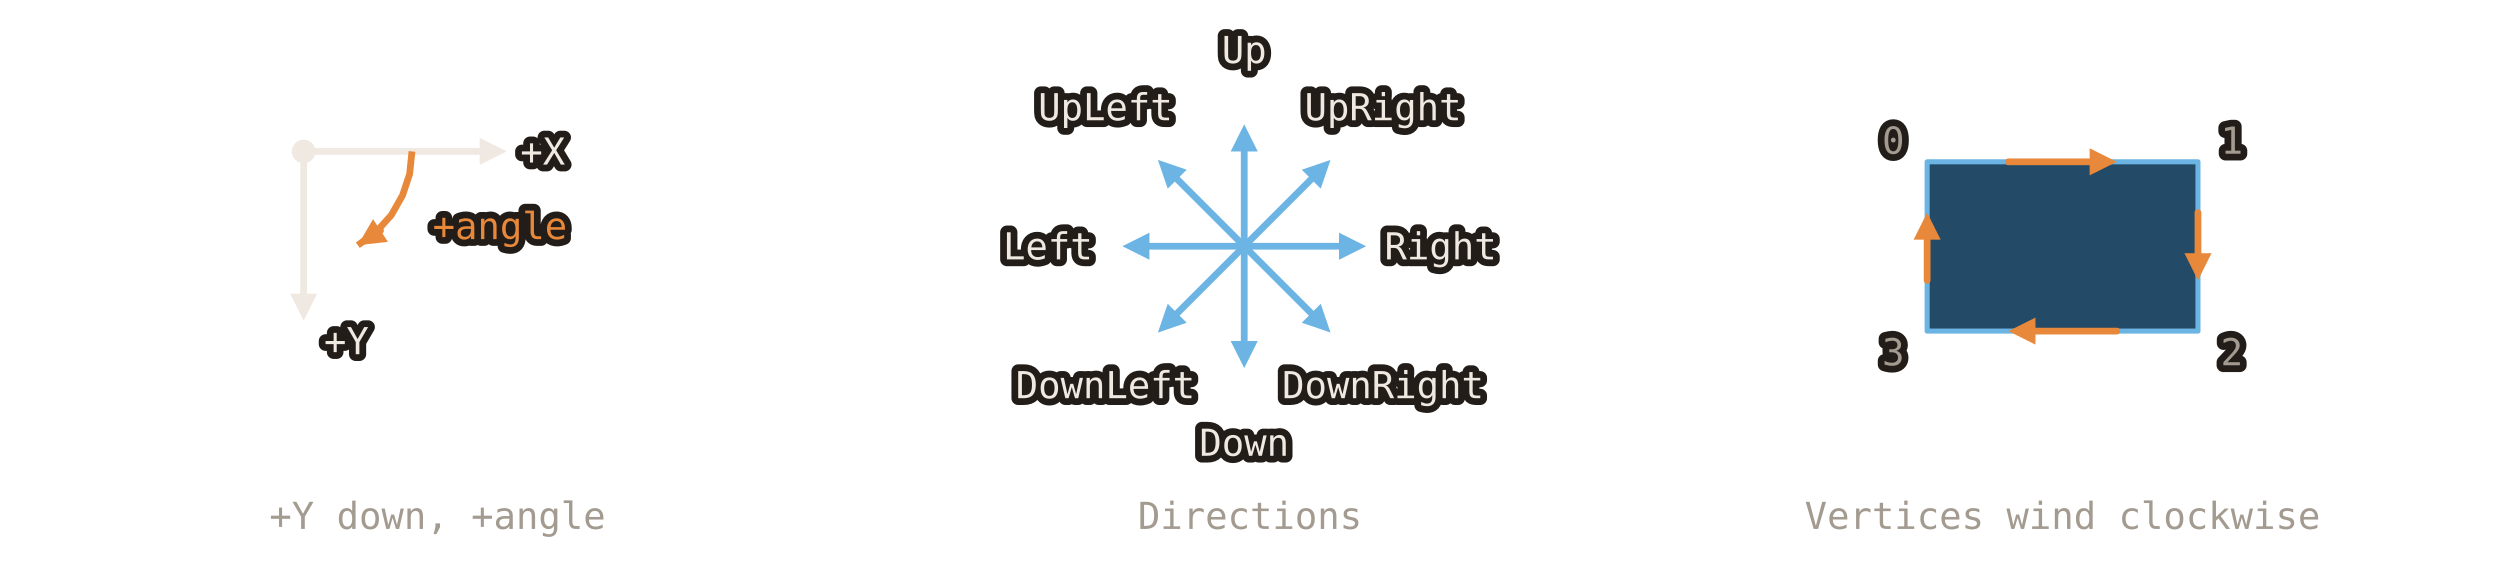
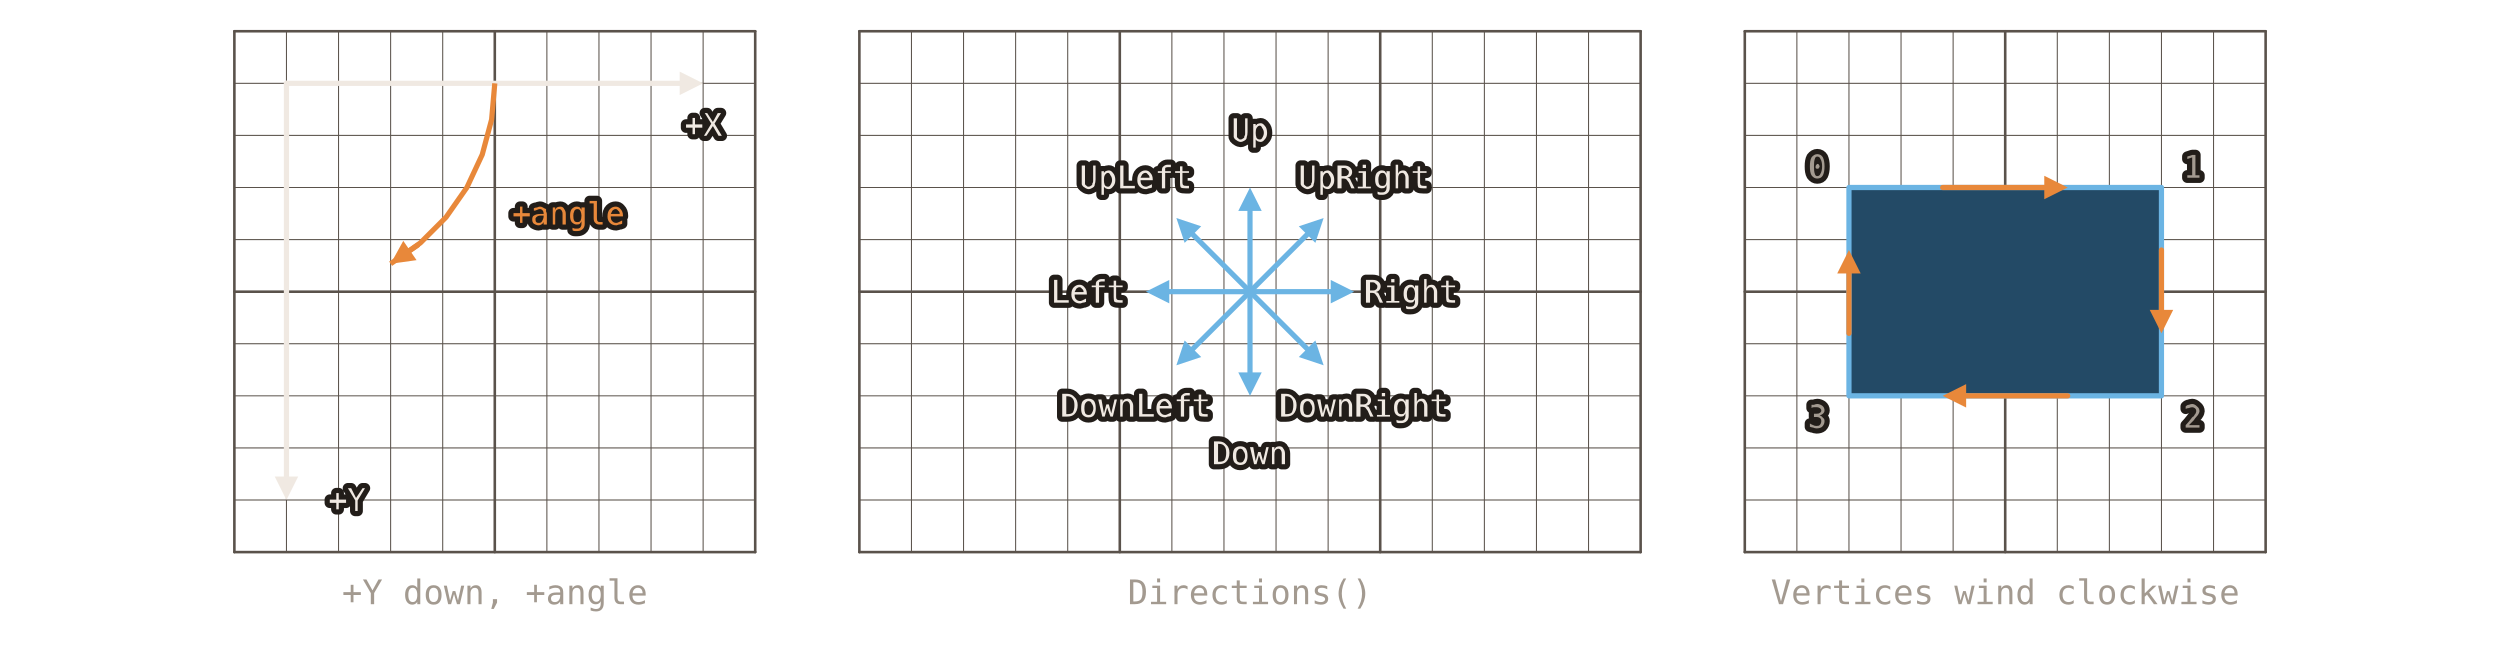
- <svg xmlns="http://www.w3.org/2000/svg" width="960" height="220" viewBox="0 0 960 220" role="img">
-   <g transform="translate(116.6 51.0) scale(1.3) translate(-0.0 5.5)">
-     <line x1="0.0" y1="0.0" x2="52.0" y2="0.0" stroke="#f0e9e2" stroke-width="2" stroke-linecap="round" />
-     <polygon points="60.0,0.0 52.0,4.0 52.0,-4.0" fill="#f0e9e2" />
-     <line x1="0.0" y1="0.0" x2="0.0" y2="42.0" stroke="#f0e9e2" stroke-width="2" stroke-linecap="round" />
-     <polygon points="0.0,50.0 -4.0,42.0 4.0,42.0" fill="#f0e9e2" />
-     <text x="64.0" y="3.9" font-family="ui-monospace, SFMono-Regular, Menlo, Consolas, monospace" font-size="11" text-anchor="start" fill="#f0e9e2" stroke="#221d19" stroke-width="4" stroke-linejoin="round" paint-order="stroke">+X</text>
-     <text x="6.0" y="59.9" font-family="ui-monospace, SFMono-Regular, Menlo, Consolas, monospace" font-size="11" text-anchor="start" fill="#f0e9e2" stroke="#221d19" stroke-width="4" stroke-linejoin="round" paint-order="stroke">+Y</text>
-     <polyline points="32.0,0.0 31.3,6.7 29.2,13.0 25.9,18.8 21.4,23.8 16.0,27.7" fill="none" stroke="#e8883a" stroke-width="2" stroke-linejoin="round" />
-     <line x1="18.8" y1="25.9" x2="22.7" y2="23.4" stroke="#e8883a" stroke-width="2" stroke-linecap="round" />
-     <polygon points="16.0,27.7 20.5,20.0 24.9,26.7" fill="#e8883a" />
-     <text x="38.1" y="25.9" font-family="ui-monospace, SFMono-Regular, Menlo, Consolas, monospace" font-size="11" text-anchor="start" fill="#e8883a" stroke="#221d19" stroke-width="4" stroke-linejoin="round" paint-order="stroke">+angle</text>
-     <circle cx="0.0" cy="0.0" r="3.5" fill="#f0e9e2" />
+ <svg xmlns="http://www.w3.org/2000/svg" width="960" height="252" viewBox="0 0 960 252" role="img">
+   <g transform="translate(90.0 12.0) scale(20) translate(-0.000 -0.000)">
+     <line x1="0.000" y1="0.000" x2="0.000" y2="10.000" stroke="#5a524b" stroke-width="0.050" stroke-linecap="round" />
+     <line x1="1.000" y1="0.000" x2="1.000" y2="10.000" stroke="#5a524b" stroke-width="0.020" stroke-linecap="round" />
+     <line x1="2.000" y1="0.000" x2="2.000" y2="10.000" stroke="#5a524b" stroke-width="0.020" stroke-linecap="round" />
+     <line x1="3.000" y1="0.000" x2="3.000" y2="10.000" stroke="#5a524b" stroke-width="0.020" stroke-linecap="round" />
+     <line x1="4.000" y1="0.000" x2="4.000" y2="10.000" stroke="#5a524b" stroke-width="0.020" stroke-linecap="round" />
+     <line x1="5.000" y1="0.000" x2="5.000" y2="10.000" stroke="#5a524b" stroke-width="0.050" stroke-linecap="round" />
+     <line x1="6.000" y1="0.000" x2="6.000" y2="10.000" stroke="#5a524b" stroke-width="0.020" stroke-linecap="round" />
+     <line x1="7.000" y1="0.000" x2="7.000" y2="10.000" stroke="#5a524b" stroke-width="0.020" stroke-linecap="round" />
+     <line x1="8.000" y1="0.000" x2="8.000" y2="10.000" stroke="#5a524b" stroke-width="0.020" stroke-linecap="round" />
+     <line x1="9.000" y1="0.000" x2="9.000" y2="10.000" stroke="#5a524b" stroke-width="0.020" stroke-linecap="round" />
+     <line x1="10.000" y1="0.000" x2="10.000" y2="10.000" stroke="#5a524b" stroke-width="0.050" stroke-linecap="round" />
+     <line x1="0.000" y1="0.000" x2="10.000" y2="0.000" stroke="#5a524b" stroke-width="0.050" stroke-linecap="round" />
+     <line x1="0.000" y1="1.000" x2="10.000" y2="1.000" stroke="#5a524b" stroke-width="0.020" stroke-linecap="round" />
+     <line x1="0.000" y1="2.000" x2="10.000" y2="2.000" stroke="#5a524b" stroke-width="0.020" stroke-linecap="round" />
+     <line x1="0.000" y1="3.000" x2="10.000" y2="3.000" stroke="#5a524b" stroke-width="0.020" stroke-linecap="round" />
+     <line x1="0.000" y1="4.000" x2="10.000" y2="4.000" stroke="#5a524b" stroke-width="0.020" stroke-linecap="round" />
+     <line x1="0.000" y1="5.000" x2="10.000" y2="5.000" stroke="#5a524b" stroke-width="0.050" stroke-linecap="round" />
+     <line x1="0.000" y1="6.000" x2="10.000" y2="6.000" stroke="#5a524b" stroke-width="0.020" stroke-linecap="round" />
+     <line x1="0.000" y1="7.000" x2="10.000" y2="7.000" stroke="#5a524b" stroke-width="0.020" stroke-linecap="round" />
+     <line x1="0.000" y1="8.000" x2="10.000" y2="8.000" stroke="#5a524b" stroke-width="0.020" stroke-linecap="round" />
+     <line x1="0.000" y1="9.000" x2="10.000" y2="9.000" stroke="#5a524b" stroke-width="0.020" stroke-linecap="round" />
+     <line x1="0.000" y1="10.000" x2="10.000" y2="10.000" stroke="#5a524b" stroke-width="0.050" stroke-linecap="round" />
+     <line x1="1.000" y1="1.000" x2="8.550" y2="1.000" stroke="#f0e9e2" stroke-width="0.100" stroke-linecap="round" />
+     <polygon points="9.000,1.000 8.550,1.225 8.550,0.775" fill="#f0e9e2" />
+     <line x1="1.000" y1="1.000" x2="1.000" y2="8.550" stroke="#f0e9e2" stroke-width="0.100" stroke-linecap="round" />
+     <polygon points="1.000,9.000 0.775,8.550 1.225,8.550" fill="#f0e9e2" />
+     <text x="9.000" y="2.010" font-family="ui-monospace, SFMono-Regular, Menlo, Consolas, monospace" font-size="0.600" text-anchor="middle" fill="#f0e9e2" stroke="#221d19" stroke-width="0.200" stroke-linejoin="round" paint-order="stroke">+X</text>
+     <text x="1.800" y="9.210" font-family="ui-monospace, SFMono-Regular, Menlo, Consolas, monospace" font-size="0.600" text-anchor="start" fill="#f0e9e2" stroke="#221d19" stroke-width="0.200" stroke-linejoin="round" paint-order="stroke">+Y</text>
+     <polyline points="5.000,1.000 4.939,1.695 4.759,2.368 4.464,3.000 4.064,3.571 3.571,4.064 3.000,4.464" fill="none" stroke="#e8883a" stroke-width="0.100" stroke-linejoin="round" />
+     <line x1="3.517" y1="4.109" x2="3.371" y2="4.209" stroke="#e8883a" stroke-width="0.100" stroke-linecap="round" />
+     <polygon points="3.000,4.464 3.243,4.024 3.498,4.395" fill="#e8883a" />
+     <text x="5.330" y="3.710" font-family="ui-monospace, SFMono-Regular, Menlo, Consolas, monospace" font-size="0.600" text-anchor="start" fill="#e8883a" stroke="#221d19" stroke-width="0.200" stroke-linejoin="round" paint-order="stroke">+angle</text>
  </g>
-   <text x="168.0" y="203.1" font-family="ui-monospace, SFMono-Regular, Menlo, Consolas, monospace" font-size="14.3" text-anchor="middle" fill="#a39a90">+Y down, +angle</text>
-   <g transform="translate(384.7 12.0) scale(1.3) translate(71.6 63.5)">
-     <line x1="0.0" y1="0.0" x2="28.0" y2="0.0" stroke="#6bb4e3" stroke-width="2" stroke-linecap="round" />
-     <polygon points="36.0,0.0 28.0,4.0 28.0,-4.0" fill="#6bb4e3" />
-     <text x="58.0" y="3.9" font-family="ui-monospace, SFMono-Regular, Menlo, Consolas, monospace" font-size="11" text-anchor="middle" fill="#f0e9e2" stroke="#221d19" stroke-width="4" stroke-linejoin="round" paint-order="stroke">Right</text>
-     <line x1="0.0" y1="0.0" x2="19.8" y2="19.8" stroke="#6bb4e3" stroke-width="2" stroke-linecap="round" />
-     <polygon points="25.5,25.5 17.0,22.6 22.6,17.0" fill="#6bb4e3" />
-     <text x="41.0" y="44.9" font-family="ui-monospace, SFMono-Regular, Menlo, Consolas, monospace" font-size="11" text-anchor="middle" fill="#f0e9e2" stroke="#221d19" stroke-width="4" stroke-linejoin="round" paint-order="stroke">DownRight</text>
-     <line x1="0.0" y1="0.0" x2="0.0" y2="28.0" stroke="#6bb4e3" stroke-width="2" stroke-linecap="round" />
-     <polygon points="0.0,36.0 -4.0,28.0 4.0,28.0" fill="#6bb4e3" />
-     <text x="0.0" y="61.9" font-family="ui-monospace, SFMono-Regular, Menlo, Consolas, monospace" font-size="11" text-anchor="middle" fill="#f0e9e2" stroke="#221d19" stroke-width="4" stroke-linejoin="round" paint-order="stroke">Down</text>
-     <line x1="0.0" y1="0.0" x2="-19.8" y2="19.8" stroke="#6bb4e3" stroke-width="2" stroke-linecap="round" />
-     <polygon points="-25.5,25.5 -22.6,17.0 -17.0,22.6" fill="#6bb4e3" />
-     <text x="-41.0" y="44.9" font-family="ui-monospace, SFMono-Regular, Menlo, Consolas, monospace" font-size="11" text-anchor="middle" fill="#f0e9e2" stroke="#221d19" stroke-width="4" stroke-linejoin="round" paint-order="stroke">DownLeft</text>
-     <line x1="0.0" y1="0.0" x2="-28.0" y2="0.0" stroke="#6bb4e3" stroke-width="2" stroke-linecap="round" />
-     <polygon points="-36.0,0.0 -28.0,-4.0 -28.0,4.0" fill="#6bb4e3" />
-     <text x="-58.0" y="3.9" font-family="ui-monospace, SFMono-Regular, Menlo, Consolas, monospace" font-size="11" text-anchor="middle" fill="#f0e9e2" stroke="#221d19" stroke-width="4" stroke-linejoin="round" paint-order="stroke">Left</text>
-     <line x1="0.0" y1="0.0" x2="-19.8" y2="-19.8" stroke="#6bb4e3" stroke-width="2" stroke-linecap="round" />
-     <polygon points="-25.5,-25.5 -17.0,-22.6 -22.6,-17.0" fill="#6bb4e3" />
-     <text x="-41.0" y="-37.2" font-family="ui-monospace, SFMono-Regular, Menlo, Consolas, monospace" font-size="11" text-anchor="middle" fill="#f0e9e2" stroke="#221d19" stroke-width="4" stroke-linejoin="round" paint-order="stroke">UpLeft</text>
-     <line x1="0.0" y1="0.0" x2="0.0" y2="-28.0" stroke="#6bb4e3" stroke-width="2" stroke-linecap="round" />
-     <polygon points="0.0,-36.0 4.0,-28.0 -4.0,-28.0" fill="#6bb4e3" />
-     <text x="0.0" y="-54.1" font-family="ui-monospace, SFMono-Regular, Menlo, Consolas, monospace" font-size="11" text-anchor="middle" fill="#f0e9e2" stroke="#221d19" stroke-width="4" stroke-linejoin="round" paint-order="stroke">Up</text>
-     <line x1="0.0" y1="0.0" x2="19.8" y2="-19.8" stroke="#6bb4e3" stroke-width="2" stroke-linecap="round" />
-     <polygon points="25.5,-25.5 22.6,-17.0 17.0,-22.6" fill="#6bb4e3" />
-     <text x="41.0" y="-37.2" font-family="ui-monospace, SFMono-Regular, Menlo, Consolas, monospace" font-size="11" text-anchor="middle" fill="#f0e9e2" stroke="#221d19" stroke-width="4" stroke-linejoin="round" paint-order="stroke">UpRight</text>
+   <text x="190.0" y="232.0" font-family="ui-monospace, SFMono-Regular, Menlo, Consolas, monospace" font-size="13" text-anchor="middle" fill="#a39a90">+Y down, +angle</text>
+   <g transform="translate(330.0 12.0) scale(20) translate(-0.000 -0.000)">
+     <line x1="0.000" y1="0.000" x2="0.000" y2="10.000" stroke="#5a524b" stroke-width="0.050" stroke-linecap="round" />
+     <line x1="1.000" y1="0.000" x2="1.000" y2="10.000" stroke="#5a524b" stroke-width="0.020" stroke-linecap="round" />
+     <line x1="2.000" y1="0.000" x2="2.000" y2="10.000" stroke="#5a524b" stroke-width="0.020" stroke-linecap="round" />
+     <line x1="3.000" y1="0.000" x2="3.000" y2="10.000" stroke="#5a524b" stroke-width="0.020" stroke-linecap="round" />
+     <line x1="4.000" y1="0.000" x2="4.000" y2="10.000" stroke="#5a524b" stroke-width="0.020" stroke-linecap="round" />
+     <line x1="5.000" y1="0.000" x2="5.000" y2="10.000" stroke="#5a524b" stroke-width="0.050" stroke-linecap="round" />
+     <line x1="6.000" y1="0.000" x2="6.000" y2="10.000" stroke="#5a524b" stroke-width="0.020" stroke-linecap="round" />
+     <line x1="7.000" y1="0.000" x2="7.000" y2="10.000" stroke="#5a524b" stroke-width="0.020" stroke-linecap="round" />
+     <line x1="8.000" y1="0.000" x2="8.000" y2="10.000" stroke="#5a524b" stroke-width="0.020" stroke-linecap="round" />
+     <line x1="9.000" y1="0.000" x2="9.000" y2="10.000" stroke="#5a524b" stroke-width="0.020" stroke-linecap="round" />
+     <line x1="10.000" y1="0.000" x2="10.000" y2="10.000" stroke="#5a524b" stroke-width="0.050" stroke-linecap="round" />
+     <line x1="11.000" y1="0.000" x2="11.000" y2="10.000" stroke="#5a524b" stroke-width="0.020" stroke-linecap="round" />
+     <line x1="12.000" y1="0.000" x2="12.000" y2="10.000" stroke="#5a524b" stroke-width="0.020" stroke-linecap="round" />
+     <line x1="13.000" y1="0.000" x2="13.000" y2="10.000" stroke="#5a524b" stroke-width="0.020" stroke-linecap="round" />
+     <line x1="14.000" y1="0.000" x2="14.000" y2="10.000" stroke="#5a524b" stroke-width="0.020" stroke-linecap="round" />
+     <line x1="15.000" y1="0.000" x2="15.000" y2="10.000" stroke="#5a524b" stroke-width="0.050" stroke-linecap="round" />
+     <line x1="0.000" y1="0.000" x2="15.000" y2="0.000" stroke="#5a524b" stroke-width="0.050" stroke-linecap="round" />
+     <line x1="0.000" y1="1.000" x2="15.000" y2="1.000" stroke="#5a524b" stroke-width="0.020" stroke-linecap="round" />
+     <line x1="0.000" y1="2.000" x2="15.000" y2="2.000" stroke="#5a524b" stroke-width="0.020" stroke-linecap="round" />
+     <line x1="0.000" y1="3.000" x2="15.000" y2="3.000" stroke="#5a524b" stroke-width="0.020" stroke-linecap="round" />
+     <line x1="0.000" y1="4.000" x2="15.000" y2="4.000" stroke="#5a524b" stroke-width="0.020" stroke-linecap="round" />
+     <line x1="0.000" y1="5.000" x2="15.000" y2="5.000" stroke="#5a524b" stroke-width="0.050" stroke-linecap="round" />
+     <line x1="0.000" y1="6.000" x2="15.000" y2="6.000" stroke="#5a524b" stroke-width="0.020" stroke-linecap="round" />
+     <line x1="0.000" y1="7.000" x2="15.000" y2="7.000" stroke="#5a524b" stroke-width="0.020" stroke-linecap="round" />
+     <line x1="0.000" y1="8.000" x2="15.000" y2="8.000" stroke="#5a524b" stroke-width="0.020" stroke-linecap="round" />
+     <line x1="0.000" y1="9.000" x2="15.000" y2="9.000" stroke="#5a524b" stroke-width="0.020" stroke-linecap="round" />
+     <line x1="0.000" y1="10.000" x2="15.000" y2="10.000" stroke="#5a524b" stroke-width="0.050" stroke-linecap="round" />
+     <line x1="7.500" y1="5.000" x2="9.050" y2="5.000" stroke="#6bb4e3" stroke-width="0.100" stroke-linecap="round" />
+     <polygon points="9.500,5.000 9.050,5.225 9.050,4.775" fill="#6bb4e3" />
+     <text x="10.600" y="5.210" font-family="ui-monospace, SFMono-Regular, Menlo, Consolas, monospace" font-size="0.600" text-anchor="middle" fill="#f0e9e2" stroke="#221d19" stroke-width="0.200" stroke-linejoin="round" paint-order="stroke">Right</text>
+     <line x1="7.500" y1="5.000" x2="8.596" y2="6.096" stroke="#6bb4e3" stroke-width="0.100" stroke-linecap="round" />
+     <polygon points="8.914,6.414 8.437,6.255 8.755,5.937" fill="#6bb4e3" />
+     <text x="9.692" y="7.402" font-family="ui-monospace, SFMono-Regular, Menlo, Consolas, monospace" font-size="0.600" text-anchor="middle" fill="#f0e9e2" stroke="#221d19" stroke-width="0.200" stroke-linejoin="round" paint-order="stroke">DownRight</text>
+     <line x1="7.500" y1="5.000" x2="7.500" y2="6.550" stroke="#6bb4e3" stroke-width="0.100" stroke-linecap="round" />
+     <polygon points="7.500,7.000 7.275,6.550 7.725,6.550" fill="#6bb4e3" />
+     <text x="7.500" y="8.310" font-family="ui-monospace, SFMono-Regular, Menlo, Consolas, monospace" font-size="0.600" text-anchor="middle" fill="#f0e9e2" stroke="#221d19" stroke-width="0.200" stroke-linejoin="round" paint-order="stroke">Down</text>
+     <line x1="7.500" y1="5.000" x2="6.404" y2="6.096" stroke="#6bb4e3" stroke-width="0.100" stroke-linecap="round" />
+     <polygon points="6.086,6.414 6.245,5.937 6.563,6.255" fill="#6bb4e3" />
+     <text x="5.308" y="7.402" font-family="ui-monospace, SFMono-Regular, Menlo, Consolas, monospace" font-size="0.600" text-anchor="middle" fill="#f0e9e2" stroke="#221d19" stroke-width="0.200" stroke-linejoin="round" paint-order="stroke">DownLeft</text>
+     <line x1="7.500" y1="5.000" x2="5.950" y2="5.000" stroke="#6bb4e3" stroke-width="0.100" stroke-linecap="round" />
+     <polygon points="5.500,5.000 5.950,4.775 5.950,5.225" fill="#6bb4e3" />
+     <text x="4.400" y="5.210" font-family="ui-monospace, SFMono-Regular, Menlo, Consolas, monospace" font-size="0.600" text-anchor="middle" fill="#f0e9e2" stroke="#221d19" stroke-width="0.200" stroke-linejoin="round" paint-order="stroke">Left</text>
+     <line x1="7.500" y1="5.000" x2="6.404" y2="3.904" stroke="#6bb4e3" stroke-width="0.100" stroke-linecap="round" />
+     <polygon points="6.086,3.586 6.563,3.745 6.245,4.063" fill="#6bb4e3" />
+     <text x="5.308" y="3.018" font-family="ui-monospace, SFMono-Regular, Menlo, Consolas, monospace" font-size="0.600" text-anchor="middle" fill="#f0e9e2" stroke="#221d19" stroke-width="0.200" stroke-linejoin="round" paint-order="stroke">UpLeft</text>
+     <line x1="7.500" y1="5.000" x2="7.500" y2="3.450" stroke="#6bb4e3" stroke-width="0.100" stroke-linecap="round" />
+     <polygon points="7.500,3.000 7.725,3.450 7.275,3.450" fill="#6bb4e3" />
+     <text x="7.500" y="2.110" font-family="ui-monospace, SFMono-Regular, Menlo, Consolas, monospace" font-size="0.600" text-anchor="middle" fill="#f0e9e2" stroke="#221d19" stroke-width="0.200" stroke-linejoin="round" paint-order="stroke">Up</text>
+     <line x1="7.500" y1="5.000" x2="8.596" y2="3.904" stroke="#6bb4e3" stroke-width="0.100" stroke-linecap="round" />
+     <polygon points="8.914,3.586 8.755,4.063 8.437,3.745" fill="#6bb4e3" />
+     <text x="9.692" y="3.018" font-family="ui-monospace, SFMono-Regular, Menlo, Consolas, monospace" font-size="0.600" text-anchor="middle" fill="#f0e9e2" stroke="#221d19" stroke-width="0.200" stroke-linejoin="round" paint-order="stroke">UpRight</text>
  </g>
-   <text x="480.0" y="203.1" font-family="ui-monospace, SFMono-Regular, Menlo, Consolas, monospace" font-size="14.3" text-anchor="middle" fill="#a39a90">Directions</text>
-   <g transform="translate(722.6 46.8) scale(1.3) translate(53.4 36.8)">
-     <polygon points="-40.0,-25.0 40.0,-25.0 40.0,25.0 -40.0,25.0" fill="#234a66" stroke="#6bb4e3" stroke-width="1.5" stroke-linejoin="round" />
-     <line x1="-16.0" y1="-25.0" x2="8.0" y2="-25.0" stroke="#e8883a" stroke-width="2" stroke-linecap="round" />
-     <polygon points="16.0,-25.0 8.0,-21.0 8.0,-29.0" fill="#e8883a" />
-     <text x="-50.0" y="-27.4" font-family="ui-monospace, SFMono-Regular, Menlo, Consolas, monospace" font-size="11" text-anchor="middle" fill="#a39a90" stroke="#221d19" stroke-width="4" stroke-linejoin="round" paint-order="stroke">0</text>
-     <line x1="40.0" y1="-10.0" x2="40.0" y2="2.0" stroke="#e8883a" stroke-width="2" stroke-linecap="round" />
-     <polygon points="40.0,10.0 36.0,2.0 44.0,2.0" fill="#e8883a" />
-     <text x="50.0" y="-27.4" font-family="ui-monospace, SFMono-Regular, Menlo, Consolas, monospace" font-size="11" text-anchor="middle" fill="#a39a90" stroke="#221d19" stroke-width="4" stroke-linejoin="round" paint-order="stroke">1</text>
-     <line x1="16.0" y1="25.0" x2="-8.0" y2="25.0" stroke="#e8883a" stroke-width="2" stroke-linecap="round" />
-     <polygon points="-16.0,25.0 -8.0,21.0 -8.0,29.0" fill="#e8883a" />
-     <text x="50.0" y="35.1" font-family="ui-monospace, SFMono-Regular, Menlo, Consolas, monospace" font-size="11" text-anchor="middle" fill="#a39a90" stroke="#221d19" stroke-width="4" stroke-linejoin="round" paint-order="stroke">2</text>
-     <line x1="-40.0" y1="10.0" x2="-40.0" y2="-2.0" stroke="#e8883a" stroke-width="2" stroke-linecap="round" />
-     <polygon points="-40.0,-10.0 -36.0,-2.0 -44.0,-2.0" fill="#e8883a" />
-     <text x="-50.0" y="35.1" font-family="ui-monospace, SFMono-Regular, Menlo, Consolas, monospace" font-size="11" text-anchor="middle" fill="#a39a90" stroke="#221d19" stroke-width="4" stroke-linejoin="round" paint-order="stroke">3</text>
+   <text x="480.0" y="232.0" font-family="ui-monospace, SFMono-Regular, Menlo, Consolas, monospace" font-size="13" text-anchor="middle" fill="#a39a90">Directions()</text>
+   <g transform="translate(670.0 12.0) scale(20) translate(-0.000 -0.000)">
+     <line x1="0.000" y1="0.000" x2="0.000" y2="10.000" stroke="#5a524b" stroke-width="0.050" stroke-linecap="round" />
+     <line x1="1.000" y1="0.000" x2="1.000" y2="10.000" stroke="#5a524b" stroke-width="0.020" stroke-linecap="round" />
+     <line x1="2.000" y1="0.000" x2="2.000" y2="10.000" stroke="#5a524b" stroke-width="0.020" stroke-linecap="round" />
+     <line x1="3.000" y1="0.000" x2="3.000" y2="10.000" stroke="#5a524b" stroke-width="0.020" stroke-linecap="round" />
+     <line x1="4.000" y1="0.000" x2="4.000" y2="10.000" stroke="#5a524b" stroke-width="0.020" stroke-linecap="round" />
+     <line x1="5.000" y1="0.000" x2="5.000" y2="10.000" stroke="#5a524b" stroke-width="0.050" stroke-linecap="round" />
+     <line x1="6.000" y1="0.000" x2="6.000" y2="10.000" stroke="#5a524b" stroke-width="0.020" stroke-linecap="round" />
+     <line x1="7.000" y1="0.000" x2="7.000" y2="10.000" stroke="#5a524b" stroke-width="0.020" stroke-linecap="round" />
+     <line x1="8.000" y1="0.000" x2="8.000" y2="10.000" stroke="#5a524b" stroke-width="0.020" stroke-linecap="round" />
+     <line x1="9.000" y1="0.000" x2="9.000" y2="10.000" stroke="#5a524b" stroke-width="0.020" stroke-linecap="round" />
+     <line x1="10.000" y1="0.000" x2="10.000" y2="10.000" stroke="#5a524b" stroke-width="0.050" stroke-linecap="round" />
+     <line x1="0.000" y1="0.000" x2="10.000" y2="0.000" stroke="#5a524b" stroke-width="0.050" stroke-linecap="round" />
+     <line x1="0.000" y1="1.000" x2="10.000" y2="1.000" stroke="#5a524b" stroke-width="0.020" stroke-linecap="round" />
+     <line x1="0.000" y1="2.000" x2="10.000" y2="2.000" stroke="#5a524b" stroke-width="0.020" stroke-linecap="round" />
+     <line x1="0.000" y1="3.000" x2="10.000" y2="3.000" stroke="#5a524b" stroke-width="0.020" stroke-linecap="round" />
+     <line x1="0.000" y1="4.000" x2="10.000" y2="4.000" stroke="#5a524b" stroke-width="0.020" stroke-linecap="round" />
+     <line x1="0.000" y1="5.000" x2="10.000" y2="5.000" stroke="#5a524b" stroke-width="0.050" stroke-linecap="round" />
+     <line x1="0.000" y1="6.000" x2="10.000" y2="6.000" stroke="#5a524b" stroke-width="0.020" stroke-linecap="round" />
+     <line x1="0.000" y1="7.000" x2="10.000" y2="7.000" stroke="#5a524b" stroke-width="0.020" stroke-linecap="round" />
+     <line x1="0.000" y1="8.000" x2="10.000" y2="8.000" stroke="#5a524b" stroke-width="0.020" stroke-linecap="round" />
+     <line x1="0.000" y1="9.000" x2="10.000" y2="9.000" stroke="#5a524b" stroke-width="0.020" stroke-linecap="round" />
+     <line x1="0.000" y1="10.000" x2="10.000" y2="10.000" stroke="#5a524b" stroke-width="0.050" stroke-linecap="round" />
+     <polygon points="2.000,3.000 8.000,3.000 8.000,7.000 2.000,7.000" fill="#234a66" stroke="#6bb4e3" stroke-width="0.100" stroke-linejoin="round" />
+     <line x1="3.800" y1="3.000" x2="5.750" y2="3.000" stroke="#e8883a" stroke-width="0.100" stroke-linecap="round" />
+     <polygon points="6.200,3.000 5.750,3.225 5.750,2.775" fill="#e8883a" />
+     <text x="1.400" y="2.810" font-family="ui-monospace, SFMono-Regular, Menlo, Consolas, monospace" font-size="0.600" text-anchor="middle" fill="#a39a90" stroke="#221d19" stroke-width="0.200" stroke-linejoin="round" paint-order="stroke">0</text>
+     <line x1="8.000" y1="4.200" x2="8.000" y2="5.350" stroke="#e8883a" stroke-width="0.100" stroke-linecap="round" />
+     <polygon points="8.000,5.800 7.775,5.350 8.225,5.350" fill="#e8883a" />
+     <text x="8.600" y="2.810" font-family="ui-monospace, SFMono-Regular, Menlo, Consolas, monospace" font-size="0.600" text-anchor="middle" fill="#a39a90" stroke="#221d19" stroke-width="0.200" stroke-linejoin="round" paint-order="stroke">1</text>
+     <line x1="6.200" y1="7.000" x2="4.250" y2="7.000" stroke="#e8883a" stroke-width="0.100" stroke-linecap="round" />
+     <polygon points="3.800,7.000 4.250,6.775 4.250,7.225" fill="#e8883a" />
+     <text x="8.600" y="7.610" font-family="ui-monospace, SFMono-Regular, Menlo, Consolas, monospace" font-size="0.600" text-anchor="middle" fill="#a39a90" stroke="#221d19" stroke-width="0.200" stroke-linejoin="round" paint-order="stroke">2</text>
+     <line x1="2.000" y1="5.800" x2="2.000" y2="4.650" stroke="#e8883a" stroke-width="0.100" stroke-linecap="round" />
+     <polygon points="2.000,4.200 2.225,4.650 1.775,4.650" fill="#e8883a" />
+     <text x="1.400" y="7.610" font-family="ui-monospace, SFMono-Regular, Menlo, Consolas, monospace" font-size="0.600" text-anchor="middle" fill="#a39a90" stroke="#221d19" stroke-width="0.200" stroke-linejoin="round" paint-order="stroke">3</text>
  </g>
-   <text x="792.0" y="203.1" font-family="ui-monospace, SFMono-Regular, Menlo, Consolas, monospace" font-size="14.3" text-anchor="middle" fill="#a39a90">Vertices wind clockwise</text>
+   <text x="770.0" y="232.0" font-family="ui-monospace, SFMono-Regular, Menlo, Consolas, monospace" font-size="13" text-anchor="middle" fill="#a39a90">Vertices wind clockwise</text>
</svg>
